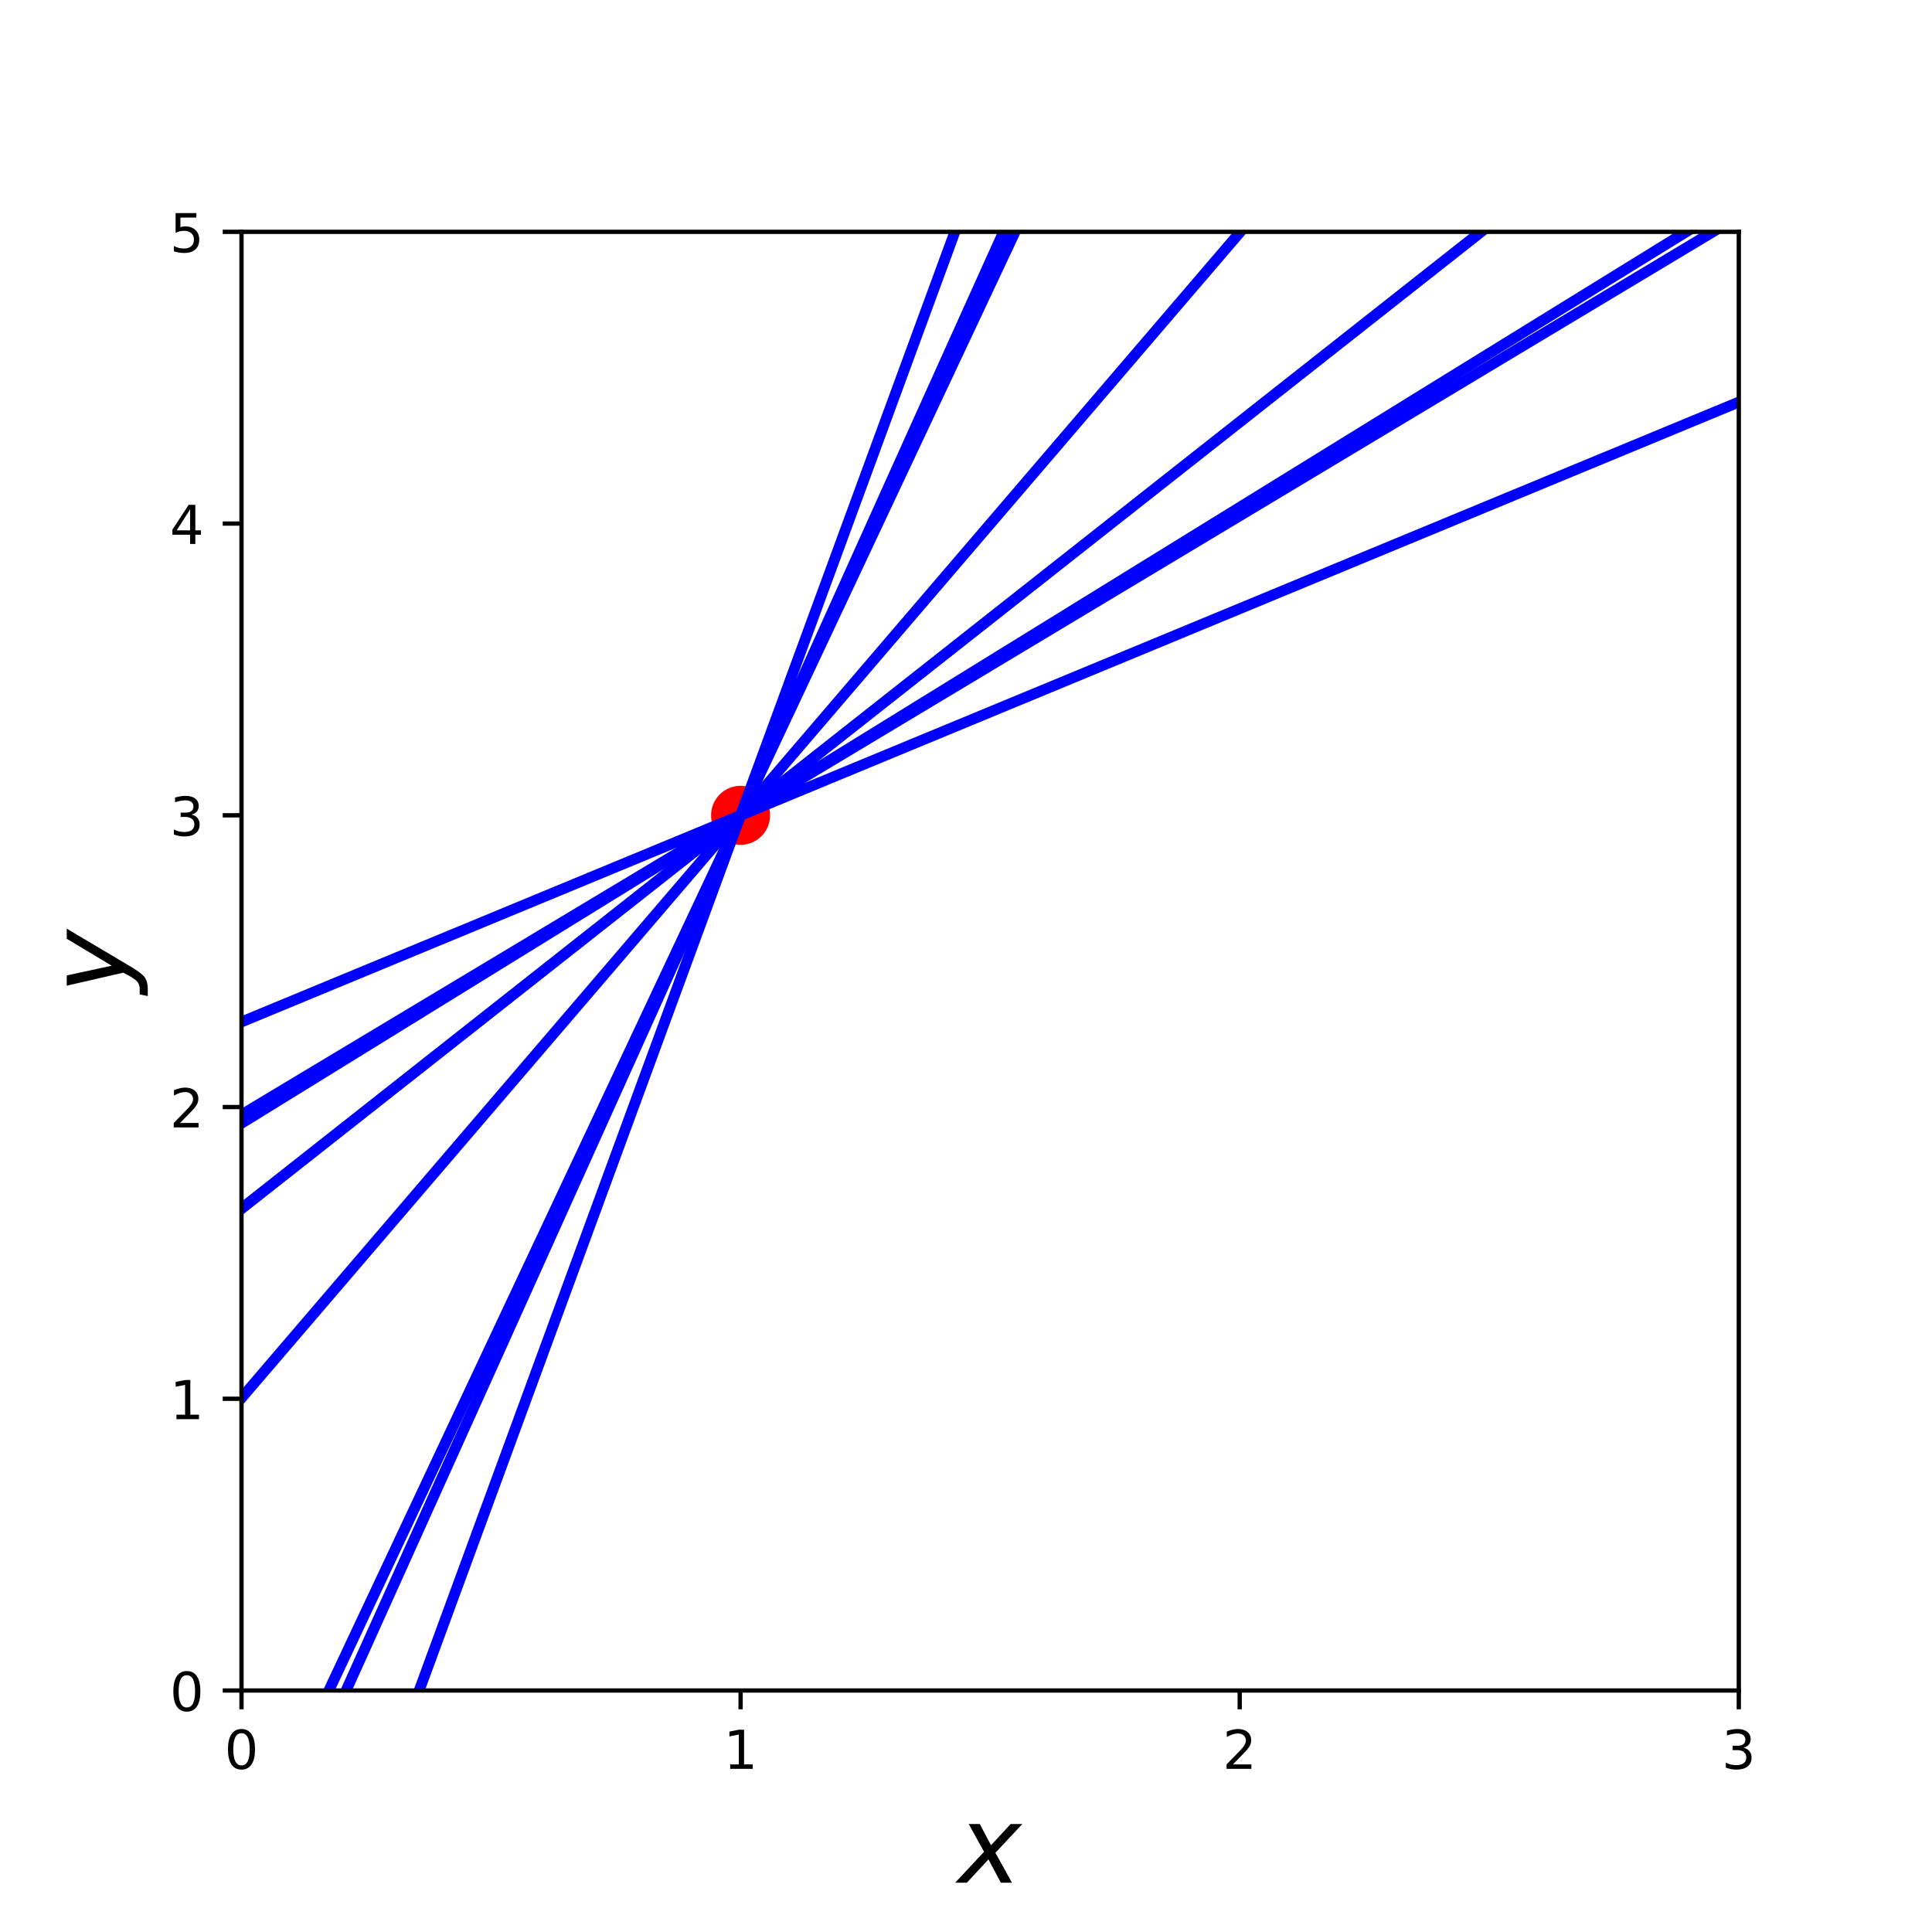
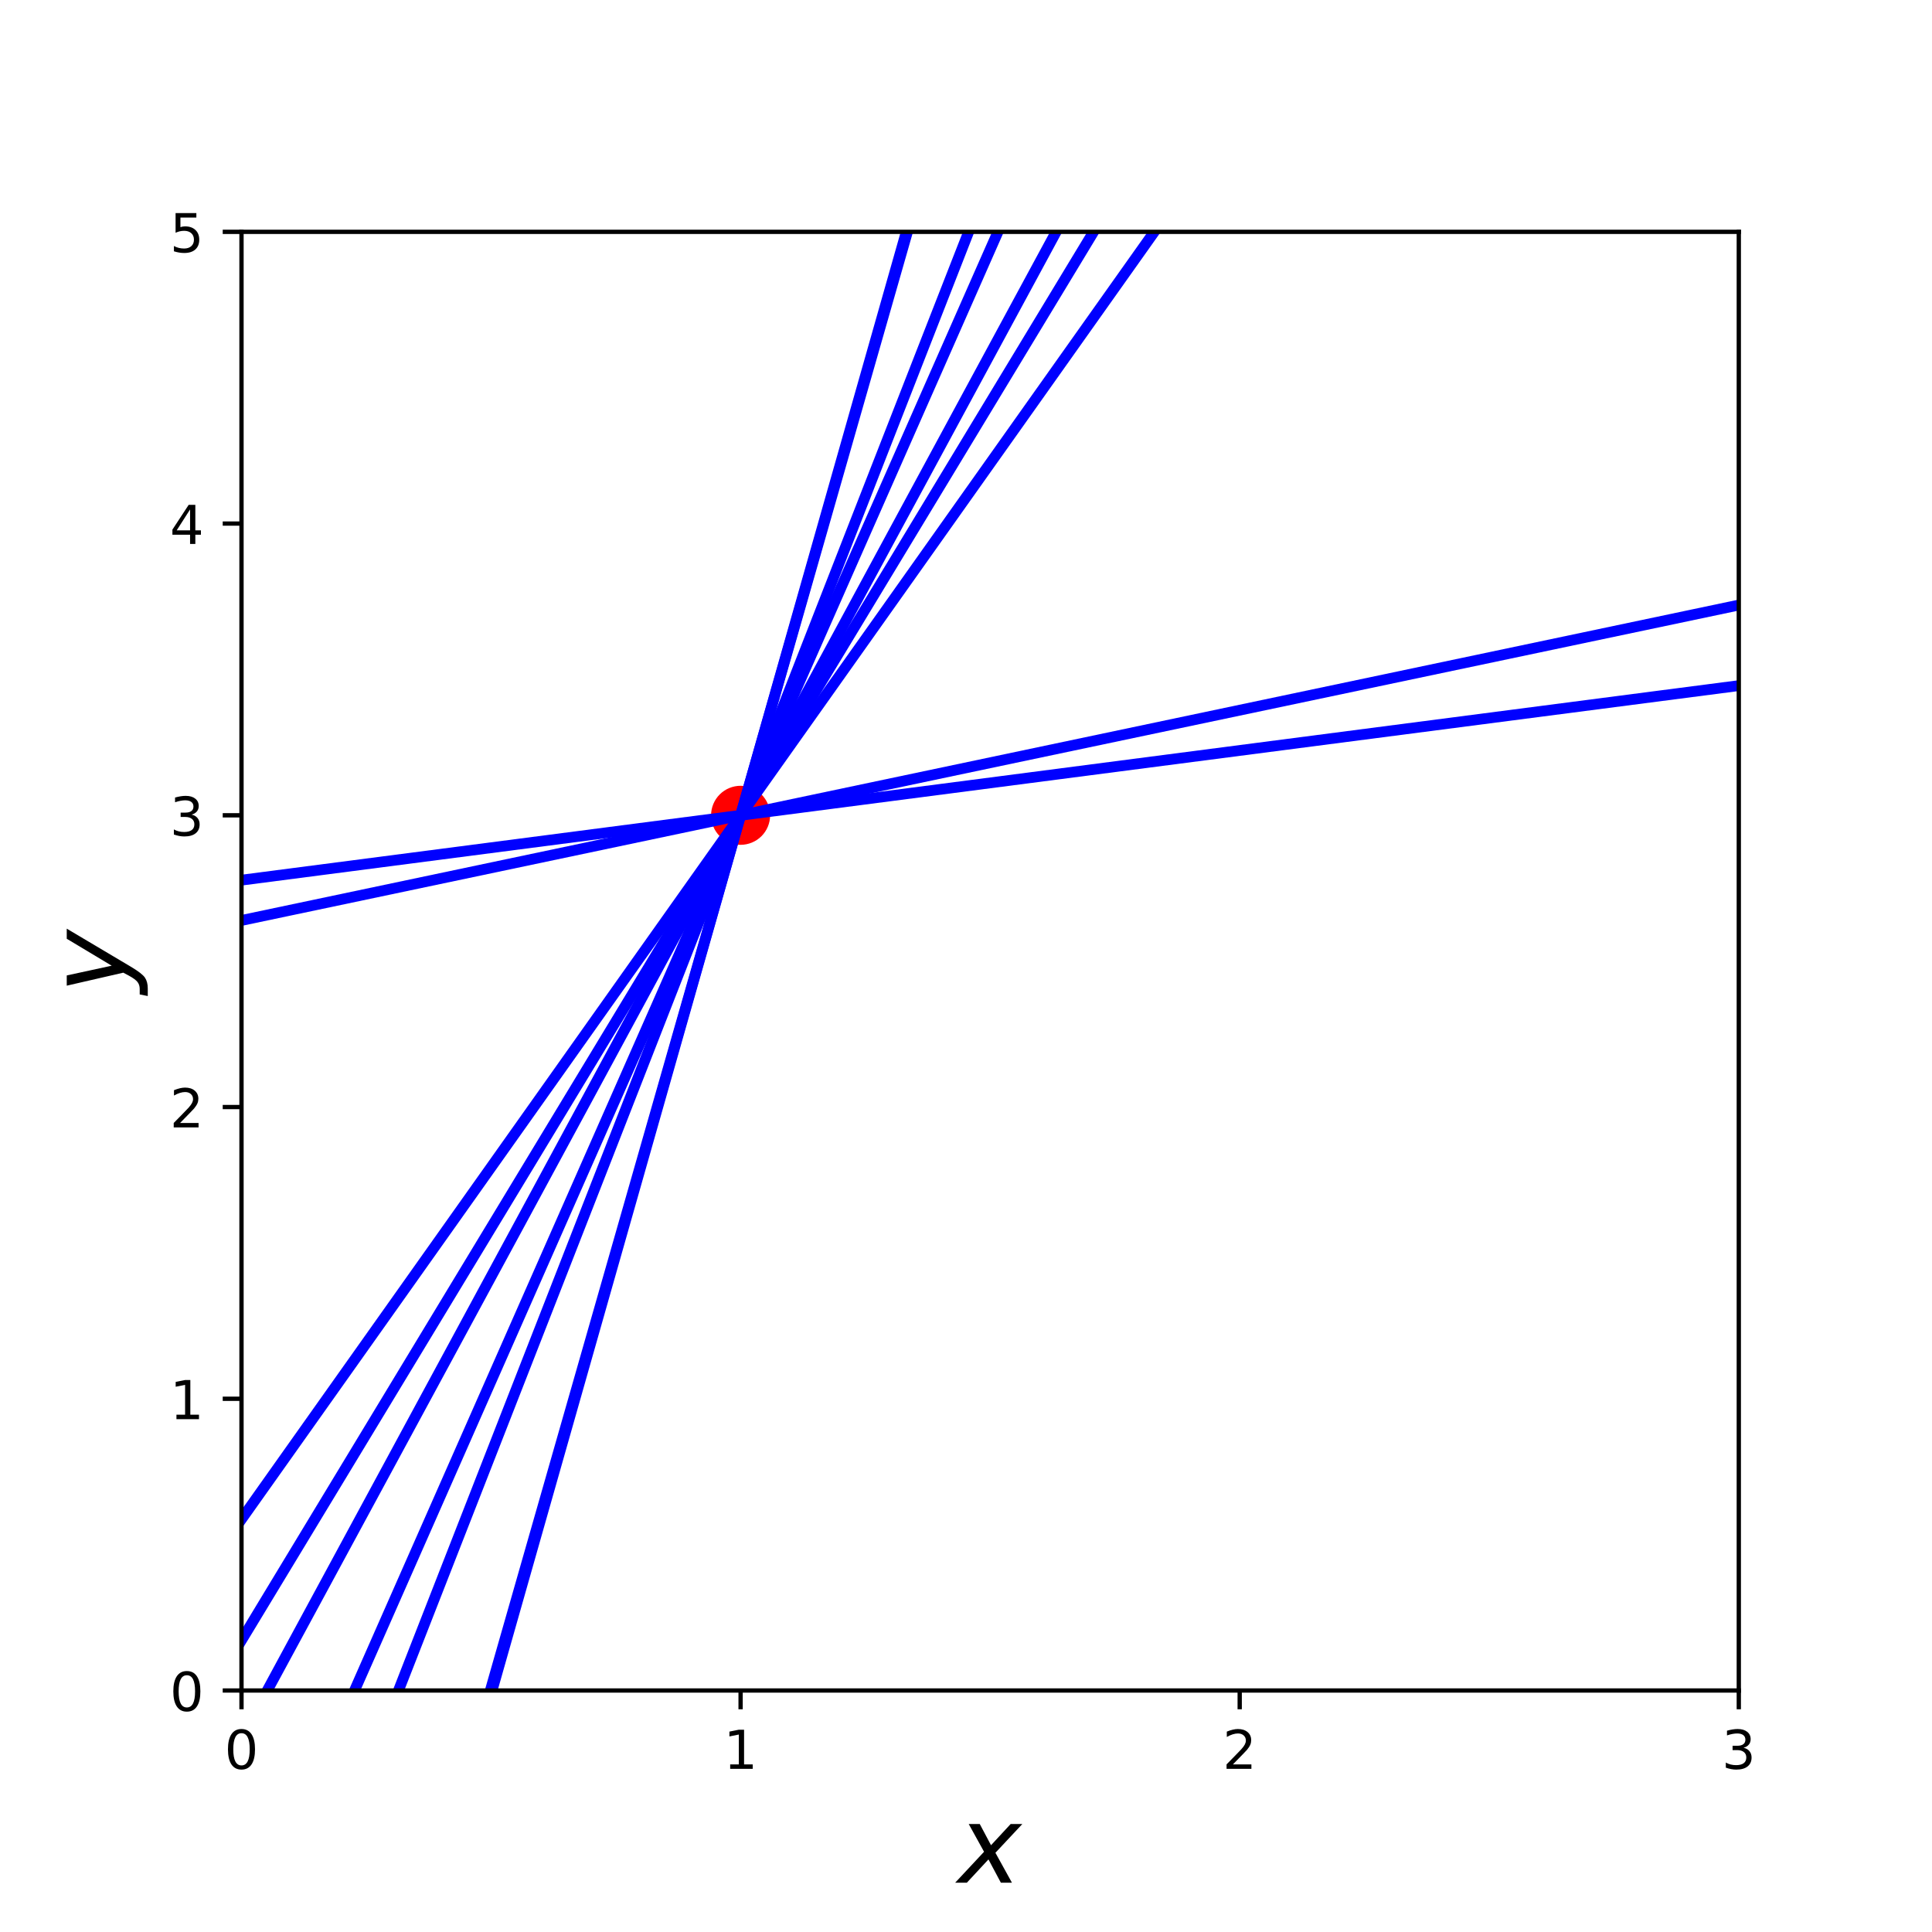
<svg xmlns="http://www.w3.org/2000/svg" xmlns:xlink="http://www.w3.org/1999/xlink" height="360pt" version="1.1" viewBox="0 0 360 360" width="360pt">
  <defs>
    <style type="text/css">
*{stroke-linecap:butt;stroke-linejoin:round;}
  </style>
  </defs>
  <g id="figure_1">
    <g id="patch_1">
      <path d="M 0 360  L 360 360  L 360 0  L 0 0  z " style="fill:none;" />
    </g>
    <g id="axes_1">
      <g id="patch_2">
        <path d="M 45 315  L 324 315  L 324 43.2  L 45 43.2  z " style="fill:none;" />
      </g>
      <g id="matplotlib.axis_1">
        <g id="xtick_1">
          <g id="line2d_1">
            <defs>
-               <path d="M 0 0  L 0 3.5  " id="m428ed7b957" style="stroke:#000000;stroke-width:0.8;" />
-             </defs>
-             <g>
-               <use style="stroke:#000000;stroke-width:0.8;" x="45" xlink:href="#m428ed7b957" y="315" />
+               <path d="M 0 0  L 0 3.5  " id="ma650ec1704" style="stroke:#000000;stroke-width:0.8;" />
+             </defs>
+             <g>
+               <use style="stroke:#000000;stroke-width:0.8;" x="45" xlink:href="#ma650ec1704" y="315" />
            </g>
          </g>
          <g id="text_1">
            <defs>
              <path d="M 31.781 66.406  Q 24.172 66.406 20.328 58.906  Q 16.5 51.422 16.5 36.375  Q 16.5 21.391 20.328 13.891  Q 24.172 6.391 31.781 6.391  Q 39.453 6.391 43.281 13.891  Q 47.125 21.391 47.125 36.375  Q 47.125 51.422 43.281 58.906  Q 39.453 66.406 31.781 66.406  z M 31.781 74.219  Q 44.047 74.219 50.516 64.516  Q 56.984 54.828 56.984 36.375  Q 56.984 17.969 50.516 8.266  Q 44.047 -1.422 31.781 -1.422  Q 19.531 -1.422 13.062 8.266  Q 6.594 17.969 6.594 36.375  Q 6.594 54.828 13.062 64.516  Q 19.531 74.219 31.781 74.219  z " id="DejaVuSans-30" />
            </defs>
            <g transform="translate(41.81875 329.5984)scale(0.1 -0.1)">
              <use xlink:href="#DejaVuSans-30" />
            </g>
          </g>
        </g>
        <g id="xtick_2">
          <g id="line2d_2">
            <g>
-               <use style="stroke:#000000;stroke-width:0.8;" x="138" xlink:href="#m428ed7b957" y="315" />
+               <use style="stroke:#000000;stroke-width:0.8;" x="138" xlink:href="#ma650ec1704" y="315" />
            </g>
          </g>
          <g id="text_2">
            <defs>
              <path d="M 12.406 8.297  L 28.516 8.297  L 28.516 63.922  L 10.984 60.406  L 10.984 69.391  L 28.422 72.906  L 38.281 72.906  L 38.281 8.297  L 54.391 8.297  L 54.391 0  L 12.406 0  z " id="DejaVuSans-31" />
            </defs>
            <g transform="translate(134.8187 329.5984)scale(0.1 -0.1)">
              <use xlink:href="#DejaVuSans-31" />
            </g>
          </g>
        </g>
        <g id="xtick_3">
          <g id="line2d_3">
            <g>
-               <use style="stroke:#000000;stroke-width:0.8;" x="231" xlink:href="#m428ed7b957" y="315" />
+               <use style="stroke:#000000;stroke-width:0.8;" x="231" xlink:href="#ma650ec1704" y="315" />
            </g>
          </g>
          <g id="text_3">
            <defs>
              <path d="M 19.188 8.297  L 53.609 8.297  L 53.609 0  L 7.328 0  L 7.328 8.297  Q 12.938 14.109 22.625 23.891  Q 32.328 33.688 34.812 36.531  Q 39.547 41.844 41.422 45.531  Q 43.312 49.219 43.312 52.781  Q 43.312 58.594 39.234 62.25  Q 35.156 65.922 28.609 65.922  Q 23.969 65.922 18.812 64.312  Q 13.672 62.703 7.812 59.422  L 7.812 69.391  Q 13.766 71.781 18.938 73  Q 24.125 74.219 28.422 74.219  Q 39.75 74.219 46.484 68.547  Q 53.219 62.891 53.219 53.422  Q 53.219 48.922 51.531 44.891  Q 49.859 40.875 45.406 35.406  Q 44.188 33.984 37.641 27.219  Q 31.109 20.453 19.188 8.297  z " id="DejaVuSans-32" />
            </defs>
            <g transform="translate(227.8187 329.5984)scale(0.1 -0.1)">
              <use xlink:href="#DejaVuSans-32" />
            </g>
          </g>
        </g>
        <g id="xtick_4">
          <g id="line2d_4">
            <g>
-               <use style="stroke:#000000;stroke-width:0.8;" x="324" xlink:href="#m428ed7b957" y="315" />
+               <use style="stroke:#000000;stroke-width:0.8;" x="324" xlink:href="#ma650ec1704" y="315" />
            </g>
          </g>
          <g id="text_4">
            <defs>
              <path d="M 40.578 39.312  Q 47.656 37.797 51.625 33  Q 55.609 28.219 55.609 21.188  Q 55.609 10.406 48.188 4.484  Q 40.766 -1.422 27.094 -1.422  Q 22.516 -1.422 17.656 -0.516  Q 12.797 0.391 7.625 2.203  L 7.625 11.719  Q 11.719 9.328 16.594 8.109  Q 21.484 6.891 26.812 6.891  Q 36.078 6.891 40.938 10.547  Q 45.797 14.203 45.797 21.188  Q 45.797 27.641 41.281 31.266  Q 36.766 34.906 28.719 34.906  L 20.219 34.906  L 20.219 43.016  L 29.109 43.016  Q 36.375 43.016 40.234 45.922  Q 44.094 48.828 44.094 54.297  Q 44.094 59.906 40.109 62.906  Q 36.141 65.922 28.719 65.922  Q 24.656 65.922 20.016 65.031  Q 15.375 64.156 9.812 62.312  L 9.812 71.094  Q 15.438 72.656 20.344 73.438  Q 25.25 74.219 29.594 74.219  Q 40.828 74.219 47.359 69.109  Q 53.906 64.016 53.906 55.328  Q 53.906 49.266 50.438 45.094  Q 46.969 40.922 40.578 39.312  z " id="DejaVuSans-33" />
            </defs>
            <g transform="translate(320.8188 329.5984)scale(0.1 -0.1)">
              <use xlink:href="#DejaVuSans-33" />
            </g>
          </g>
        </g>
        <g id="text_5">
          <defs>
            <path d="M 60.016 54.688  L 34.906 27.875  L 50.297 0  L 39.984 0  L 28.422 21.688  L 8.297 0  L -2.594 0  L 24.312 28.812  L 10.016 54.688  L 20.312 54.688  L 30.812 34.906  L 49.125 54.688  z " id="DejaVuSans-Oblique-78" />
          </defs>
          <g transform="translate(178.5 350.875)scale(0.2 -0.2)">
            <use transform="translate(0 0.3125)" xlink:href="#DejaVuSans-Oblique-78" />
          </g>
        </g>
      </g>
      <g id="matplotlib.axis_2">
        <g id="ytick_1">
          <g id="line2d_5">
            <defs>
-               <path d="M 0 0  L -3.5 0  " id="md7e897d499" style="stroke:#000000;stroke-width:0.8;" />
-             </defs>
-             <g>
-               <use style="stroke:#000000;stroke-width:0.8;" x="45" xlink:href="#md7e897d499" y="315" />
+               <path d="M 0 0  L -3.5 0  " id="mf34d0c5b9e" style="stroke:#000000;stroke-width:0.8;" />
+             </defs>
+             <g>
+               <use style="stroke:#000000;stroke-width:0.8;" x="45" xlink:href="#mf34d0c5b9e" y="315" />
            </g>
          </g>
          <g id="text_6">
            <g transform="translate(31.6375 318.7992)scale(0.1 -0.1)">
              <use xlink:href="#DejaVuSans-30" />
            </g>
          </g>
        </g>
        <g id="ytick_2">
          <g id="line2d_6">
            <g>
-               <use style="stroke:#000000;stroke-width:0.8;" x="45" xlink:href="#md7e897d499" y="260.64" />
+               <use style="stroke:#000000;stroke-width:0.8;" x="45" xlink:href="#mf34d0c5b9e" y="260.64" />
            </g>
          </g>
          <g id="text_7">
            <g transform="translate(31.6375 264.4392)scale(0.1 -0.1)">
              <use xlink:href="#DejaVuSans-31" />
            </g>
          </g>
        </g>
        <g id="ytick_3">
          <g id="line2d_7">
            <g>
-               <use style="stroke:#000000;stroke-width:0.8;" x="45" xlink:href="#md7e897d499" y="206.28" />
+               <use style="stroke:#000000;stroke-width:0.8;" x="45" xlink:href="#mf34d0c5b9e" y="206.28" />
            </g>
          </g>
          <g id="text_8">
            <g transform="translate(31.6375 210.0792)scale(0.1 -0.1)">
              <use xlink:href="#DejaVuSans-32" />
            </g>
          </g>
        </g>
        <g id="ytick_4">
          <g id="line2d_8">
            <g>
-               <use style="stroke:#000000;stroke-width:0.8;" x="45" xlink:href="#md7e897d499" y="151.92" />
+               <use style="stroke:#000000;stroke-width:0.8;" x="45" xlink:href="#mf34d0c5b9e" y="151.92" />
            </g>
          </g>
          <g id="text_9">
            <g transform="translate(31.6375 155.7192)scale(0.1 -0.1)">
              <use xlink:href="#DejaVuSans-33" />
            </g>
          </g>
        </g>
        <g id="ytick_5">
          <g id="line2d_9">
            <g>
-               <use style="stroke:#000000;stroke-width:0.8;" x="45" xlink:href="#md7e897d499" y="97.56" />
+               <use style="stroke:#000000;stroke-width:0.8;" x="45" xlink:href="#mf34d0c5b9e" y="97.56" />
            </g>
          </g>
          <g id="text_10">
            <defs>
              <path d="M 37.797 64.312  L 12.891 25.391  L 37.797 25.391  z M 35.203 72.906  L 47.609 72.906  L 47.609 25.391  L 58.016 25.391  L 58.016 17.188  L 47.609 17.188  L 47.609 0  L 37.797 0  L 37.797 17.188  L 4.891 17.188  L 4.891 26.703  z " id="DejaVuSans-34" />
            </defs>
            <g transform="translate(31.6375 101.3592)scale(0.1 -0.1)">
              <use xlink:href="#DejaVuSans-34" />
            </g>
          </g>
        </g>
        <g id="ytick_6">
          <g id="line2d_10">
            <g>
-               <use style="stroke:#000000;stroke-width:0.8;" x="45" xlink:href="#md7e897d499" y="43.2" />
+               <use style="stroke:#000000;stroke-width:0.8;" x="45" xlink:href="#mf34d0c5b9e" y="43.2" />
            </g>
          </g>
          <g id="text_11">
            <defs>
              <path d="M 10.797 72.906  L 49.516 72.906  L 49.516 64.594  L 19.828 64.594  L 19.828 46.734  Q 21.969 47.469 24.109 47.828  Q 26.266 48.188 28.422 48.188  Q 40.625 48.188 47.75 41.5  Q 54.891 34.812 54.891 23.391  Q 54.891 11.625 47.562 5.094  Q 40.234 -1.422 26.906 -1.422  Q 22.312 -1.422 17.547 -0.641  Q 12.797 0.141 7.719 1.703  L 7.719 11.625  Q 12.109 9.234 16.797 8.062  Q 21.484 6.891 26.703 6.891  Q 35.156 6.891 40.078 11.328  Q 45.016 15.766 45.016 23.391  Q 45.016 31 40.078 35.438  Q 35.156 39.891 26.703 39.891  Q 22.75 39.891 18.812 39.016  Q 14.891 38.141 10.797 36.281  z " id="DejaVuSans-35" />
            </defs>
            <g transform="translate(31.6375 46.99922)scale(0.1 -0.1)">
              <use xlink:href="#DejaVuSans-35" />
            </g>
          </g>
        </g>
        <g id="text_12">
          <defs>
            <path d="M 24.812 -5.078  Q 18.562 -15.578 14.625 -18.188  Q 10.688 -20.797 4.594 -20.797  L -2.484 -20.797  L -0.984 -13.281  L 4.203 -13.281  Q 7.953 -13.281 10.594 -11.234  Q 13.234 -9.188 16.5 -3.219  L 19.281 2  L 7.172 54.688  L 16.703 54.688  L 25.781 12.797  L 50.875 54.688  L 60.297 54.688  z " id="DejaVuSans-Oblique-79" />
          </defs>
          <g transform="translate(23.4375 185.1)rotate(-90)scale(0.2 -0.2)">
            <use transform="translate(0 0.3125)" xlink:href="#DejaVuSans-Oblique-79" />
          </g>
        </g>
      </g>
      <g id="line2d_11">
        <defs>
-           <path d="M 0 5  C 1.326 5 2.598 4.473 3.536 3.536  C 4.473 2.598 5 1.326 5 0  C 5 -1.326 4.473 -2.598 3.536 -3.536  C 2.598 -4.473 1.326 -5 0 -5  C -1.326 -5 -2.598 -4.473 -3.536 -3.536  C -4.473 -2.598 -5 -1.326 -5 0  C -5 1.326 -4.473 2.598 -3.536 3.536  C -2.598 4.473 -1.326 5 0 5  z " id="m1d4dccaf43" style="stroke:#ff0000;" />
+           <path d="M 0 5  C 1.326 5 2.598 4.473 3.536 3.536  C 4.473 2.598 5 1.326 5 0  C 5 -1.326 4.473 -2.598 3.536 -3.536  C 2.598 -4.473 1.326 -5 0 -5  C -1.326 -5 -2.598 -4.473 -3.536 -3.536  C -4.473 -2.598 -5 -1.326 -5 0  C -5 1.326 -4.473 2.598 -3.536 3.536  C -2.598 4.473 -1.326 5 0 5  z " id="m29d6367ac1" style="stroke:#ff0000;" />
        </defs>
-         <g clip-path="url(#p8bca691b24)">
-           <use style="fill:#ff0000;stroke:#ff0000;" x="138" xlink:href="#m1d4dccaf43" y="151.92" />
+         <g clip-path="url(#p5fdac7d0ce)">
+           <use style="fill:#ff0000;stroke:#ff0000;" x="138" xlink:href="#m29d6367ac1" y="151.92" />
        </g>
      </g>
      <g id="line2d_12">
-         <path clip-path="url(#p8bca691b24)" d="M 45 207.73  L 324 40.301  " style="fill:none;stroke:#0000ff;stroke-linecap:square;stroke-width:2;" />
+         <path clip-path="url(#p5fdac7d0ce)" d="M 56.271 361  L 197.776 -1  " style="fill:none;stroke:#0000ff;stroke-linecap:square;stroke-width:2;" />
      </g>
      <g id="line2d_13">
-         <path clip-path="url(#p8bca691b24)" d="M 45 260.493  L 268.986 -1  " style="fill:none;stroke:#0000ff;stroke-linecap:square;stroke-width:2;" />
+         <path clip-path="url(#p5fdac7d0ce)" d="M 45.77 361  L 205.456 -1  " style="fill:none;stroke:#0000ff;stroke-linecap:square;stroke-width:2;" />
      </g>
      <g id="line2d_14">
-         <path clip-path="url(#p8bca691b24)" d="M 45 225.204  L 324 5.351  " style="fill:none;stroke:#0000ff;stroke-linecap:square;stroke-width:2;" />
+         <path clip-path="url(#p5fdac7d0ce)" d="M 78.207 361  L 181.732 -1  " style="fill:none;stroke:#0000ff;stroke-linecap:square;stroke-width:2;" />
      </g>
      <g id="line2d_15">
-         <path clip-path="url(#p8bca691b24)" d="M 45 209.305  L 324 37.15  " style="fill:none;stroke:#0000ff;stroke-linecap:square;stroke-width:2;" />
+         <path clip-path="url(#p5fdac7d0ce)" d="M 45 323.874  L 220.706 -1  " style="fill:none;stroke:#0000ff;stroke-linecap:square;stroke-width:2;" />
      </g>
      <g id="line2d_16">
-         <path clip-path="url(#p8bca691b24)" d="M 61.211 361  L 194.163 -1  " style="fill:none;stroke:#0000ff;stroke-linecap:square;stroke-width:2;" />
+         <path clip-path="url(#p5fdac7d0ce)" d="M 78.621 361  L 181.429 -1  " style="fill:none;stroke:#0000ff;stroke-linecap:square;stroke-width:2;" />
      </g>
      <g id="line2d_17">
-         <path clip-path="url(#p8bca691b24)" d="M 45 358.246  L 206.928 -1  " style="fill:none;stroke:#0000ff;stroke-linecap:square;stroke-width:2;" />
+         <path clip-path="url(#p5fdac7d0ce)" d="M 45 171.509  L 324 112.743  " style="fill:none;stroke:#0000ff;stroke-linecap:square;stroke-width:2;" />
      </g>
      <g id="line2d_18">
-         <path clip-path="url(#p8bca691b24)" d="M 45 225.214  L 324 5.331  " style="fill:none;stroke:#0000ff;stroke-linecap:square;stroke-width:2;" />
+         <path clip-path="url(#p5fdac7d0ce)" d="M 45 164.002  L 324 127.756  " style="fill:none;stroke:#0000ff;stroke-linecap:square;stroke-width:2;" />
      </g>
      <g id="line2d_19">
-         <path clip-path="url(#p8bca691b24)" d="M 45 349.601  L 209.942 -1  " style="fill:none;stroke:#0000ff;stroke-linecap:square;stroke-width:2;" />
+         <path clip-path="url(#p5fdac7d0ce)" d="M 45 305.641  L 230.516 -1  " style="fill:none;stroke:#0000ff;stroke-linecap:square;stroke-width:2;" />
      </g>
      <g id="line2d_20">
-         <path clip-path="url(#p8bca691b24)" d="M 45 190.421  L 324 74.919  " style="fill:none;stroke:#0000ff;stroke-linecap:square;stroke-width:2;" />
+         <path clip-path="url(#p5fdac7d0ce)" d="M 45 283.084  L 246.426 -1  " style="fill:none;stroke:#0000ff;stroke-linecap:square;stroke-width:2;" />
      </g>
      <g id="patch_3">
        <path d="M 45 315  L 45 43.2  " style="fill:none;stroke:#000000;stroke-linecap:square;stroke-linejoin:miter;stroke-width:0.8;" />
      </g>
      <g id="patch_4">
        <path d="M 324 315  L 324 43.2  " style="fill:none;stroke:#000000;stroke-linecap:square;stroke-linejoin:miter;stroke-width:0.8;" />
      </g>
      <g id="patch_5">
        <path d="M 45 315  L 324 315  " style="fill:none;stroke:#000000;stroke-linecap:square;stroke-linejoin:miter;stroke-width:0.8;" />
      </g>
      <g id="patch_6">
        <path d="M 45 43.2  L 324 43.2  " style="fill:none;stroke:#000000;stroke-linecap:square;stroke-linejoin:miter;stroke-width:0.8;" />
      </g>
    </g>
  </g>
  <defs>
-     <clipPath id="p8bca691b24">
+     <clipPath id="p5fdac7d0ce">
      <rect height="271.8" width="279" x="45" y="43.2" />
    </clipPath>
  </defs>
</svg>
